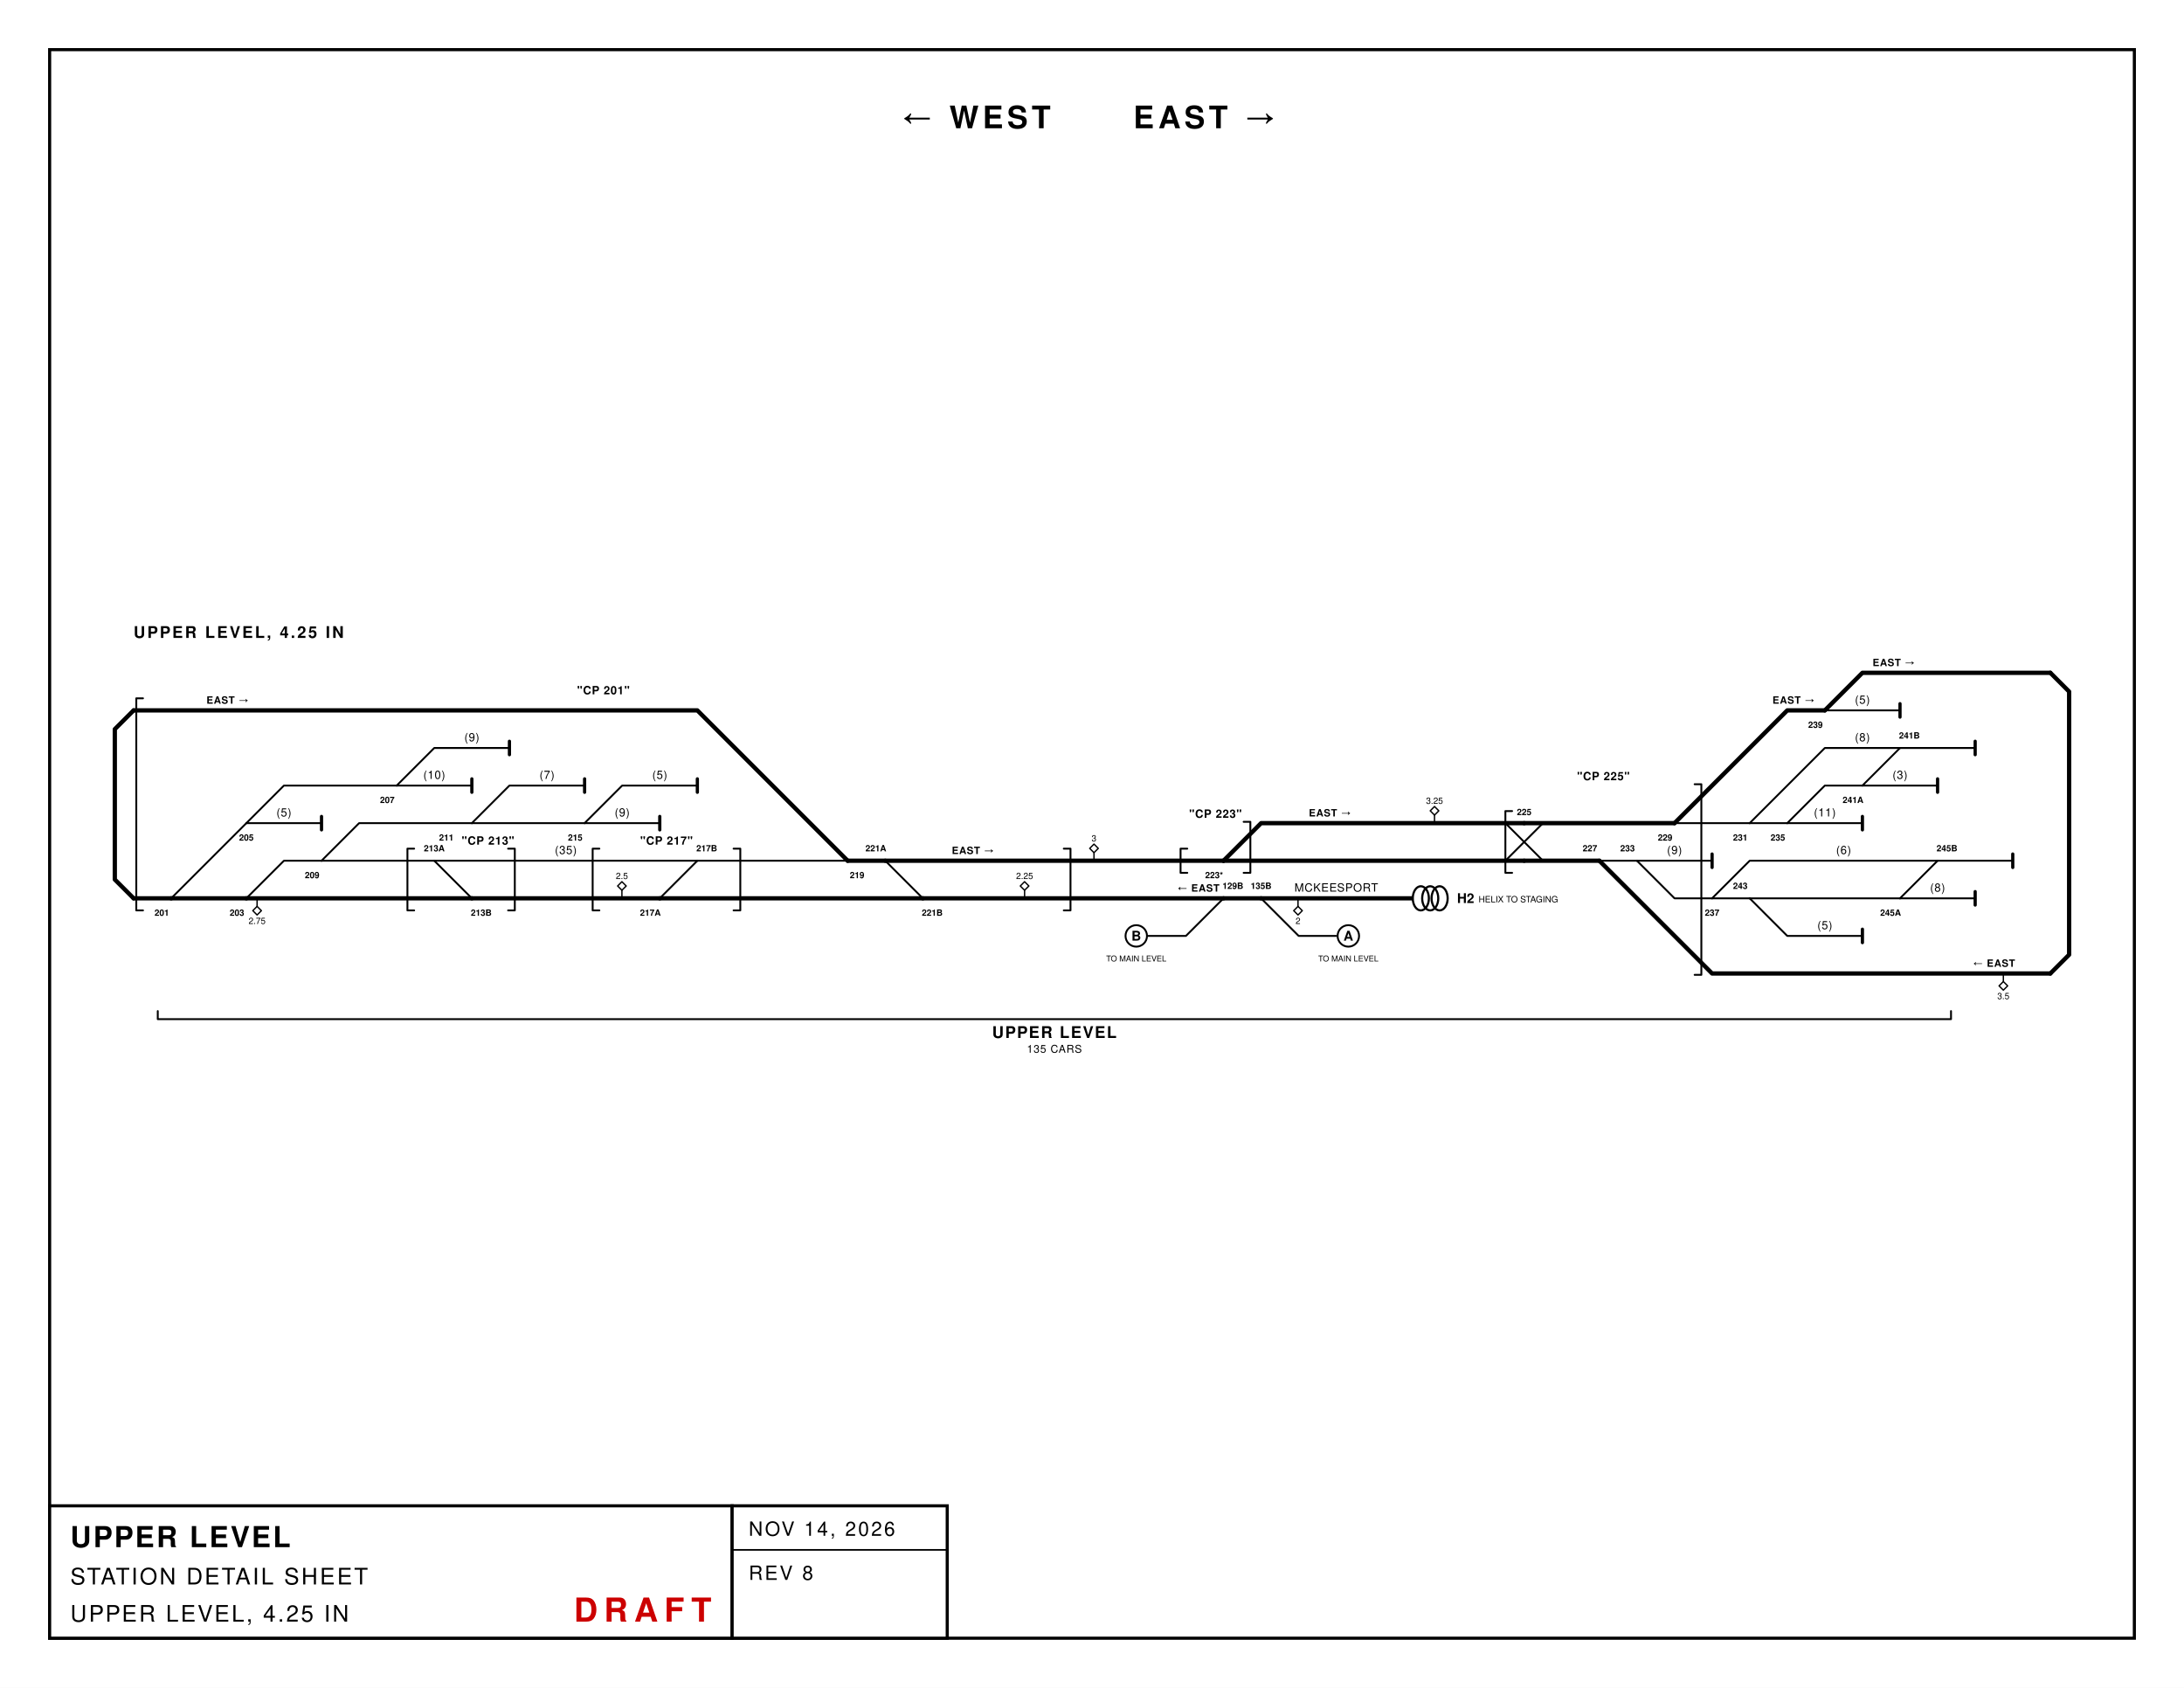
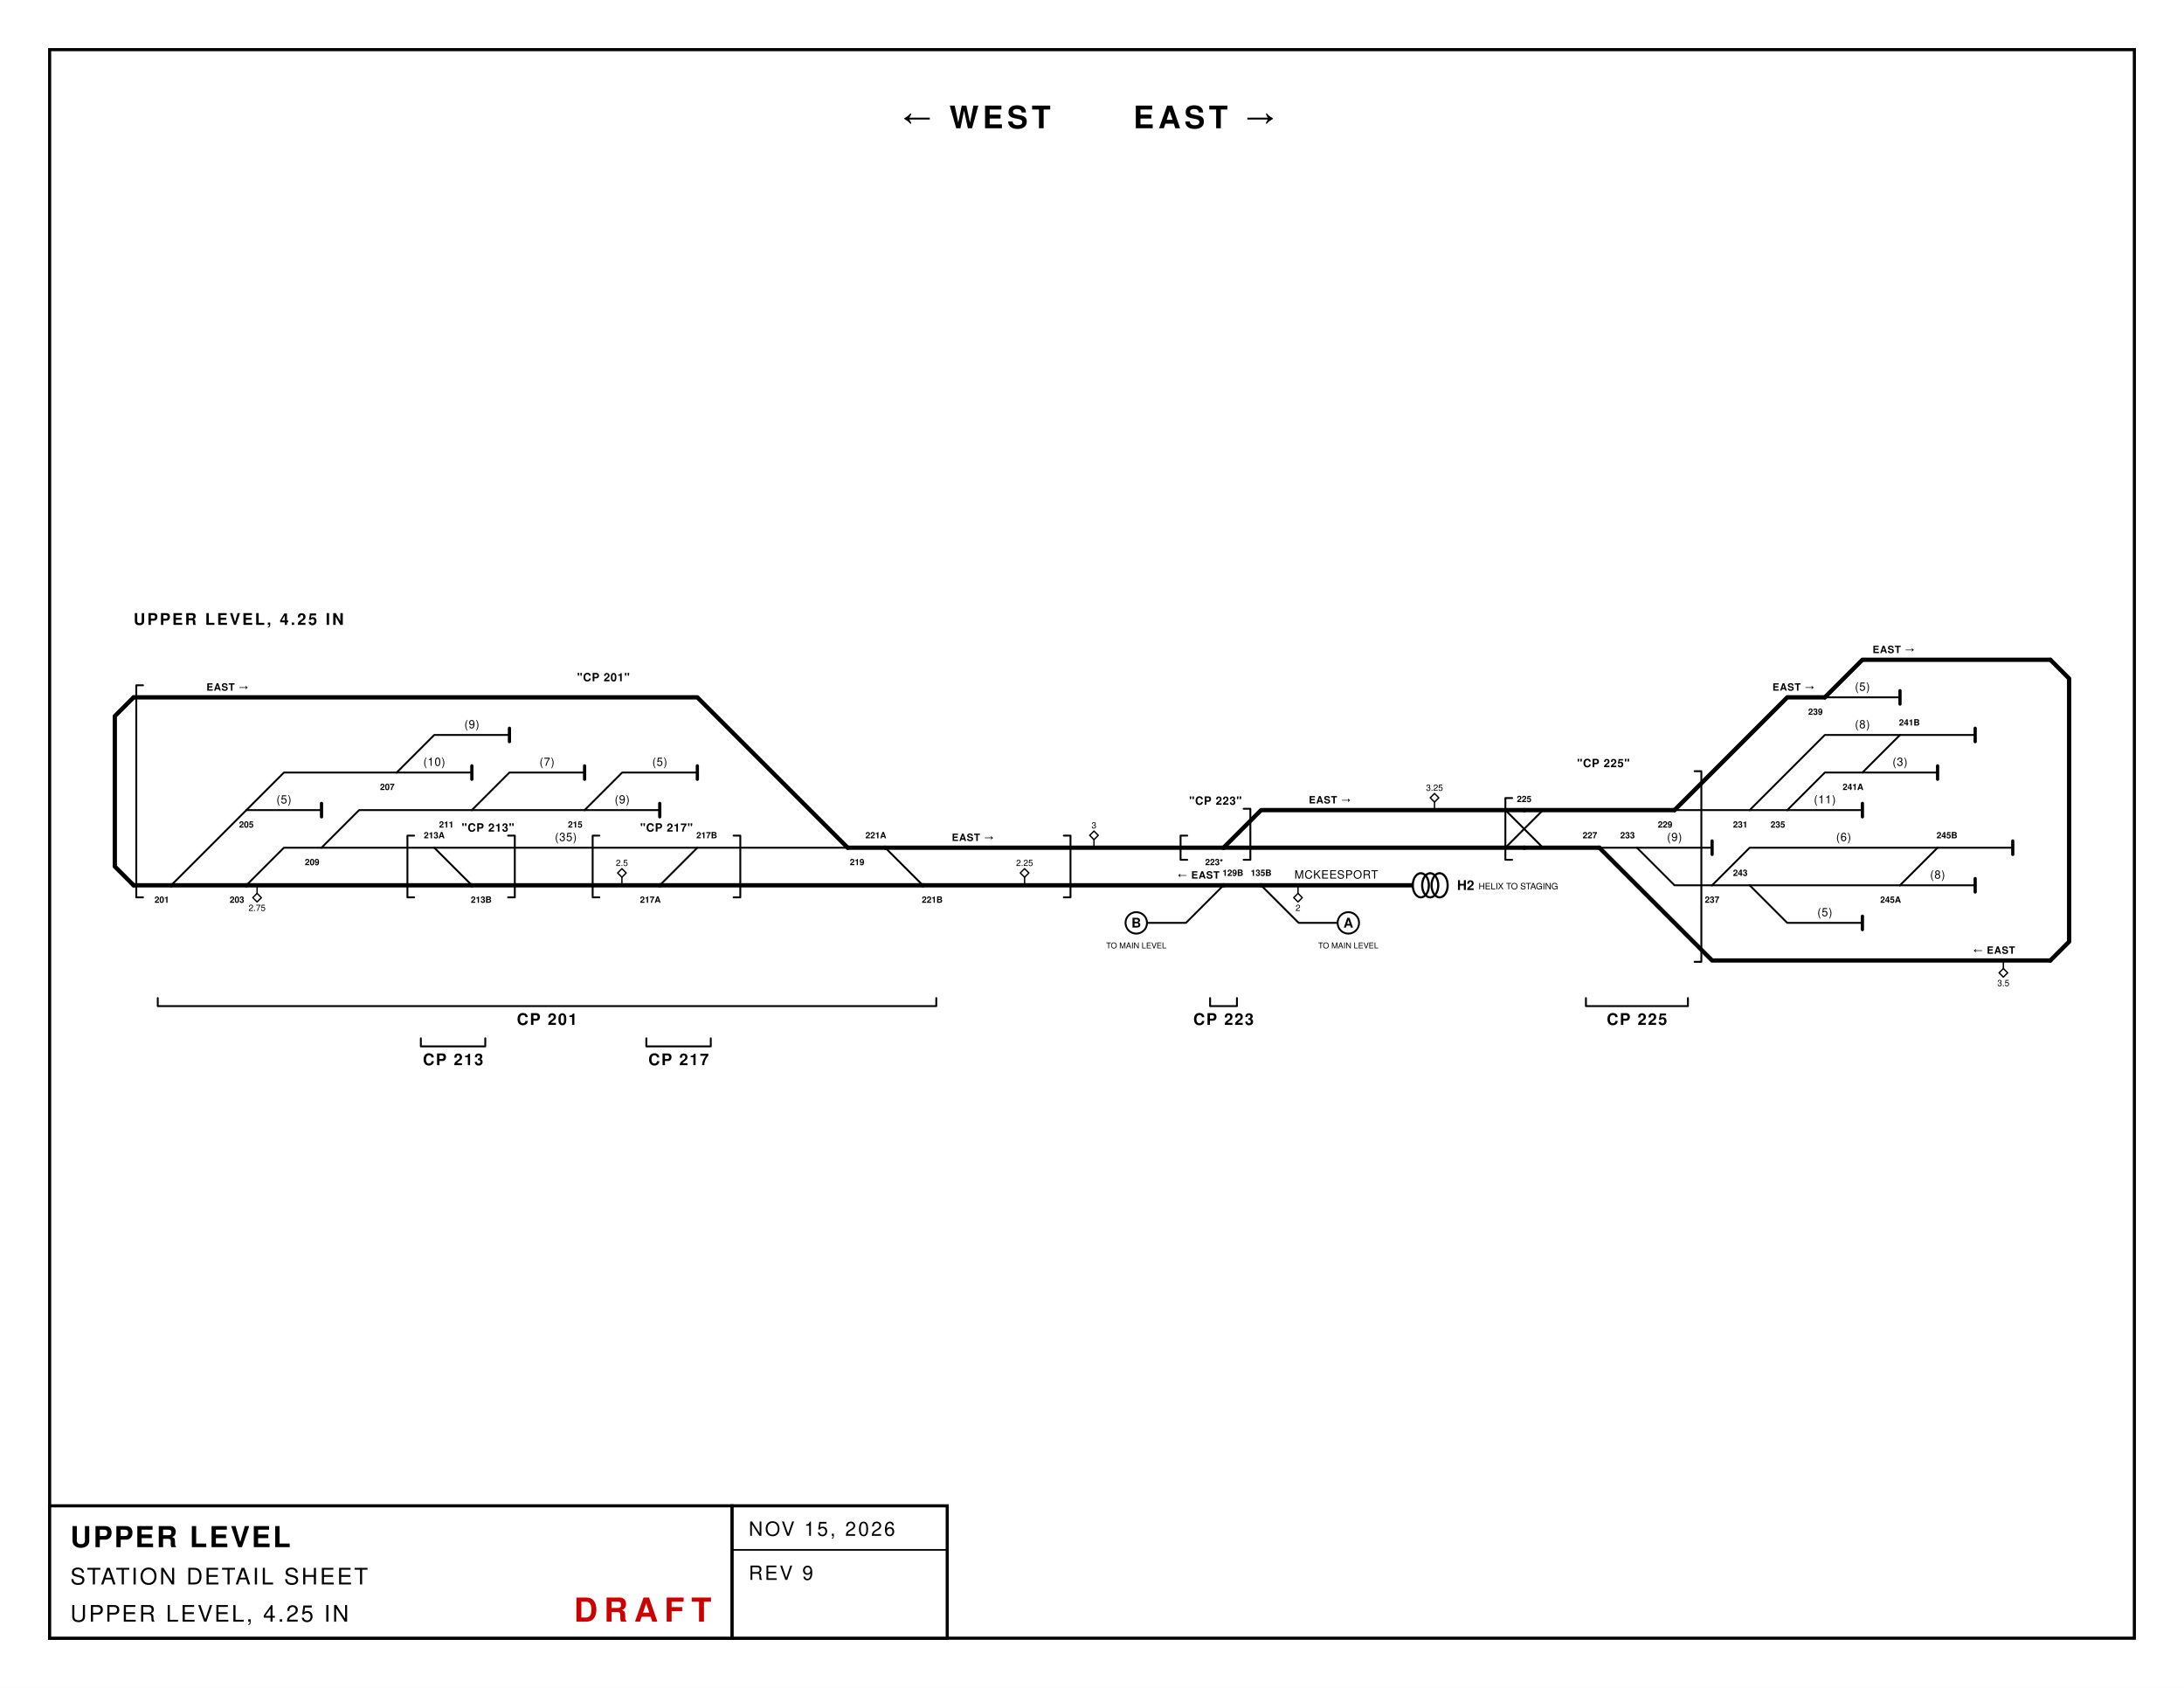
<svg xmlns="http://www.w3.org/2000/svg" viewBox="0 0 1056 816" width="1056" height="816" font-family="'Helvetica Neue',Helvetica,Arial,sans-serif">
  <rect width="1056" height="816" fill="#fff" />
  <rect x="24" y="24" width="1008" height="768" fill="none" stroke="#000" stroke-width="1.5" />
-   <g transform="translate(64.6,305.8) scale(0.649)" fill="none" stroke="#000" stroke-linecap="round" stroke-linejoin="round">
+   <g transform="translate(64.6,299.5) scale(0.649)" fill="none" stroke="#000" stroke-linecap="round" stroke-linejoin="round">
    <path d="M840.0,198.0 L868.0,226.0 L896.0,226.0" stroke-width="1.4" />
    <path d="M756.0,226.0 L784.0,226.0 L812.0,198.0" stroke-width="1.4" />
    <path d="M1148.0,142.0 L1204.0,142.0" stroke-width="1.4" />
    <path d="M1204.0,142.0 L1260.0,86.0 L1316.0,86.0" stroke-width="1.4" />
    <path d="M1204.0,142.0 L1232.0,142.0" stroke-width="1.4" />
    <path d="M1316.0,86.0 L1372.0,86.0" stroke-width="1.4" />
    <path d="M1288.0,114.0 L1316.0,86.0" stroke-width="1.4" />
    <path d="M1120.0,170.0 L1148.0,198.0 L1176.0,198.0" stroke-width="1.4" />
    <path d="M1176.0,198.0 L1204.0,198.0" stroke-width="1.4" />
    <path d="M1176.0,198.0 L1204.0,170.0 L1344.0,170.0" stroke-width="1.4" />
    <path d="M1204.0,198.0 L1316.0,198.0" stroke-width="1.4" />
    <path d="M1316.0,198.0 L1372.0,198.0" stroke-width="1.4" />
    <path d="M1316.0,198.0 L1344.0,170.0" stroke-width="1.4" />
    <path d="M1092.0,170.0 L1120.0,170.0" stroke-width="1.4" />
    <path d="M1120.0,170.0 L1176.0,170.0" stroke-width="1.4" />
    <path d="M1232.0,142.0 L1260.0,114.0 L1288.0,114.0" stroke-width="1.4" />
    <path d="M1232.0,142.0 L1288.0,142.0" stroke-width="1.4" />
    <path d="M1344.0,170.0 L1400.0,170.0" stroke-width="1.4" />
    <path d="M1204.0,198.0 L1232.0,226.0 L1288.0,226.0" stroke-width="1.4" />
    <path d="M1288.0,114.0 L1344.0,114.0" stroke-width="1.4" />
    <path d="M84.0,198.0 L112.0,170.0 L140.0,170.0" stroke-width="1.4" />
    <path d="M140.0,170.0 L224.0,170.0" stroke-width="1.4" />
    <path d="M140.0,170.0 L168.0,142.0 L252.0,142.0" stroke-width="1.4" />
    <path d="M0.0,198.0 L28.0,198.0" stroke-width="3.2" />
    <path d="M0.0,58.0 L420.0,58.0 L532.0,170.0" stroke-width="3.2" />
    <path d="M28.0,198.0 L84.0,198.0" stroke-width="3.2" />
    <path d="M28.0,198.0 L84.0,142.0" stroke-width="1.4" />
    <path d="M1036.0,142.0 L1148.0,142.0" stroke-width="3.2" />
    <path d="M1148.0,142.0 L1232.0,58.0 L1260.0,58.0" stroke-width="3.2" />
    <path d="M1260.0,58.0 L1288.0,30.0 L1428.0,30.0" stroke-width="3.2" />
    <path d="M1092.0,170.0 L1176.0,254.0 L1428.0,254.0" stroke-width="3.2" />
    <path d="M1260.0,58.0 L1316.0,58.0" stroke-width="1.4" />
    <path d="M1036.0,170.0 L1092.0,170.0" stroke-width="3.2" />
    <path d="M812.0,198.0 L840.0,198.0" stroke-width="3.2" />
    <path d="M840.0,198.0 L952.0,198.0" stroke-width="3.2" />
    <path d="M84.0,198.0 L252.0,198.0" stroke-width="3.2" />
    <path d="M532.0,170.0 L560.0,170.0" stroke-width="3.2" />
    <path d="M812.0,170.0 L840.0,142.0 L1036.0,142.0" stroke-width="3.2" />
    <path d="M560.0,170.0 L812.0,170.0" stroke-width="3.2" />
    <path d="M560.0,170.0 L588.0,198.0" stroke-width="1.4" />
    <path d="M224.0,170.0 L420.0,170.0" stroke-width="1.4" />
    <path d="M224.0,170.0 L252.0,198.0" stroke-width="1.4" />
    <path d="M588.0,198.0 L812.0,198.0" stroke-width="3.2" />
    <path d="M392.0,198.0 L588.0,198.0" stroke-width="3.2" />
    <path d="M420.0,170.0 L532.0,170.0" stroke-width="1.4" />
    <path d="M392.0,198.0 L420.0,170.0" stroke-width="1.4" />
    <path d="M252.0,198.0 L392.0,198.0" stroke-width="3.2" />
    <path d="M812.0,170.0 L1036.0,170.0" stroke-width="3.2" />
    <path d="M252.0,142.0 L336.0,142.0" stroke-width="1.4" />
    <path d="M336.0,142.0 L392.0,142.0" stroke-width="1.4" />
    <path d="M336.0,142.0 L364.0,114.0 L420.0,114.0" stroke-width="1.4" />
    <path d="M84.0,142.0 L112.0,114.0 L196.0,114.0" stroke-width="1.4" />
    <path d="M196.0,114.0 L252.0,114.0" stroke-width="1.4" />
    <path d="M196.0,114.0 L224.0,86.0 L280.0,86.0" stroke-width="1.4" />
    <path d="M252.0,142.0 L280.0,114.0 L336.0,114.0" stroke-width="1.4" />
    <path d="M84.0,142.0 L140.0,142.0" stroke-width="1.4" />
    <path d="M0.0,58.0 L-14.0,72.0 L-14.0,184.0 L0.0,198.0" stroke-width="3.2" />
    <path d="M1428.0,30.0 L1442.0,44.0 L1442.0,240.0 L1428.0,254.0" stroke-width="3.2" />
    <path d="M1022.0,142.0 L1050.0,170.0 M1022.0,170.0 L1050.0,142.0" stroke-width="1.4" />
    <circle cx="905.0" cy="226.0" r="8" stroke-width="1.4" fill="#fff" />
    <circle cx="747.0" cy="226.0" r="8" stroke-width="1.4" fill="#fff" />
    <path d="M1372.0,81.0 L1372.0,91.0" stroke-width="2.4" />
    <path d="M1372.0,193.0 L1372.0,203.0" stroke-width="2.4" />
    <path d="M1176.0,165.0 L1176.0,175.0" stroke-width="2.4" />
    <path d="M1288.0,137.0 L1288.0,147.0" stroke-width="2.4" />
    <path d="M1400.0,165.0 L1400.0,175.0" stroke-width="2.4" />
    <path d="M1288.0,221.0 L1288.0,231.0" stroke-width="2.4" />
    <path d="M1344.0,109.0 L1344.0,119.0" stroke-width="2.4" />
    <path d="M1316.0,53.0 L1316.0,63.0" stroke-width="2.4" />
    <ellipse cx="959.0" cy="198.0" rx="6" ry="9" stroke-width="1.6" />
    <ellipse cx="966.0" cy="198.0" rx="6" ry="9" stroke-width="1.6" />
    <ellipse cx="973.0" cy="198.0" rx="6" ry="9" stroke-width="1.6" />
    <path d="M392.0,137.0 L392.0,147.0" stroke-width="2.4" />
    <path d="M420.0,109.0 L420.0,119.0" stroke-width="2.4" />
    <path d="M252.0,109.0 L252.0,119.0" stroke-width="2.4" />
    <path d="M280.0,81.0 L280.0,91.0" stroke-width="2.4" />
    <path d="M336.0,109.0 L336.0,119.0" stroke-width="2.4" />
    <path d="M140.0,137.0 L140.0,147.0" stroke-width="2.4" />
-     <path d="M18.0,282 L18.0,288 L1354.0,288 L1354.0,282" stroke-width="1.4" />
+     <path d="M18.0,282 L18.0,288 L598.0,288 L598.0,282" stroke-width="1.4" />
+     <path d="M214.0,312 L214.0,318 L262.0,318 L262.0,312" stroke-width="1.4" />
+     <path d="M382.0,312 L382.0,318 L430.0,318 L430.0,312" stroke-width="1.4" />
+     <path d="M802.0,282 L802.0,288 L822.0,288 L822.0,282" stroke-width="1.4" />
+     <path d="M1082.0,282 L1082.0,288 L1158.0,288 L1158.0,282" stroke-width="1.4" />
    <path d="M7.0,49.0 L2.0,49.0 L2.0,207.0 L7.0,207.0" stroke-width="1.4" />
    <path d="M693.0,161.0 L698.0,161.0 L698.0,207.0 L693.0,207.0" stroke-width="1.4" />
    <path d="M209.0,161.0 L204.0,161.0 L204.0,207.0 L209.0,207.0" stroke-width="1.4" />
    <path d="M279.0,161.0 L284.0,161.0 L284.0,207.0 L279.0,207.0" stroke-width="1.4" />
    <path d="M347.0,161.0 L342.0,161.0 L342.0,207.0 L347.0,207.0" stroke-width="1.4" />
    <path d="M447.0,161.0 L452.0,161.0 L452.0,207.0 L447.0,207.0" stroke-width="1.4" />
    <path d="M785.0,161.0 L780.0,161.0 L780.0,179.0 L785.0,179.0" stroke-width="1.4" />
    <path d="M827.0,141.0 L832.0,141.0 L832.0,179.0 L827.0,179.0" stroke-width="1.4" />
    <path d="M1027.0,133.0 L1022.0,133.0 L1022.0,179.0 L1027.0,179.0" stroke-width="1.4" />
    <path d="M1163.0,113.0 L1168.0,113.0 L1168.0,255.0 L1163.0,255.0" stroke-width="1.4" />
    <path d="M92.0,198.0 L92.0,204.0" stroke-width="1" />
    <path d="M92.0,204.0 L95.2,207.2 L92.0,210.4 L88.8,207.2 Z" stroke-width="1" fill="#fff" />
    <path d="M867.5,198.0 L867.5,204.0" stroke-width="1" />
    <path d="M867.5,204.0 L870.7,207.2 L867.5,210.4 L864.3,207.2 Z" stroke-width="1" fill="#fff" />
    <path d="M1393.0,254.0 L1393.0,260.0" stroke-width="1" />
    <path d="M1393.0,260.0 L1396.2,263.2 L1393.0,266.4 L1389.8,263.2 Z" stroke-width="1" fill="#fff" />
    <path d="M363.8,198.0 L363.8,192.0" stroke-width="1" />
    <path d="M363.8,185.6 L367.0,188.8 L363.8,192.0 L360.6,188.8 Z" stroke-width="1" fill="#fff" />
    <path d="M715.5,170.0 L715.5,164.0" stroke-width="1" />
    <path d="M715.5,157.6 L718.7,160.8 L715.5,164.0 L712.3,160.8 Z" stroke-width="1" fill="#fff" />
    <path d="M969.2,142.0 L969.2,136.0" stroke-width="1" />
    <path d="M969.2,129.6 L972.4,132.8 L969.2,136.0 L966.0,132.8 Z" stroke-width="1" fill="#fff" />
    <path d="M663.8,198.0 L663.8,192.0" stroke-width="1" />
    <path d="M663.8,185.6 L667.0,188.8 L663.8,192.0 L660.6,188.8 Z" stroke-width="1" fill="#fff" />
    <text x="0.0" y="4.0" font-size="12" text-anchor="start" font-weight="bold" fill="#000" stroke="none" letter-spacing="1.5">UPPER LEVEL, 4.25 IN</text>
    <text x="1036.0" y="136.0" font-size="6.5" text-anchor="middle" font-weight="bold" fill="#000" stroke="none">225</text>
    <text x="905.0" y="229.5" font-size="10" text-anchor="middle" font-weight="bold" fill="#000" stroke="none">A</text>
    <text x="747.0" y="229.5" font-size="10" text-anchor="middle" font-weight="bold" fill="#000" stroke="none">B</text>
    <text x="986.0" y="201.5" font-size="10" text-anchor="start" font-weight="bold" fill="#000" stroke="none">H2</text>
    <text x="1002.0" y="201.0" font-size="6.5" text-anchor="start" font-weight="normal" fill="#000" stroke="none">HELIX TO STAGING</text>
-     <text x="686.0" y="302.0" font-size="12" text-anchor="middle" font-weight="bold" fill="#000" stroke="none" letter-spacing="1">UPPER LEVEL</text>
-     <text x="686.0" y="313.0" font-size="8" text-anchor="middle" font-weight="normal" fill="#000" stroke="none" letter-spacing="0.5">135 CARS</text>
+     <text x="308.0" y="302.0" font-size="12" text-anchor="middle" font-weight="bold" fill="#000" stroke="none" letter-spacing="1">CP 201</text>
+     <text x="238.0" y="332.0" font-size="12" text-anchor="middle" font-weight="bold" fill="#000" stroke="none" letter-spacing="1">CP 213</text>
+     <text x="406.0" y="332.0" font-size="12" text-anchor="middle" font-weight="bold" fill="#000" stroke="none" letter-spacing="1">CP 217</text>
+     <text x="812.0" y="302.0" font-size="12" text-anchor="middle" font-weight="bold" fill="#000" stroke="none" letter-spacing="1">CP 223</text>
+     <text x="1120.0" y="302.0" font-size="12" text-anchor="middle" font-weight="bold" fill="#000" stroke="none" letter-spacing="1">CP 225</text>
    <text x="224.0" y="163.0" font-size="6.5" text-anchor="middle" font-weight="bold" fill="#000" stroke="none">213A</text>
    <text x="805.0" y="183.0" font-size="6.5" text-anchor="middle" font-weight="bold" fill="#000" stroke="none">223*</text>
    <text x="1148.0" y="165.0" font-size="8.5" text-anchor="middle" font-weight="normal" fill="#000" stroke="none" letter-spacing="0.4">(9)</text>
    <text x="896.0" y="193.0" font-size="8.5" text-anchor="middle" font-weight="normal" fill="#000" stroke="none" letter-spacing="0.4">MCKEESPORT</text>
    <text x="92.0" y="217.1" font-size="6.5" text-anchor="middle" font-weight="normal" fill="#000" stroke="none">2.75</text>
    <text x="77.0" y="211.0" font-size="6.5" text-anchor="middle" font-weight="bold" fill="#000" stroke="none">203</text>
    <text x="1236.7" y="53.0" font-size="7.5" text-anchor="middle" font-weight="bold" fill="#000" stroke="none" letter-spacing="0.4">EAST →</text>
    <text x="625.3" y="165.0" font-size="7.5" text-anchor="middle" font-weight="bold" fill="#000" stroke="none" letter-spacing="0.4">EAST →</text>
    <text x="867.5" y="217.1" font-size="6.5" text-anchor="middle" font-weight="normal" fill="#000" stroke="none">2</text>
    <text x="793.3" y="193.0" font-size="7.5" text-anchor="middle" font-weight="bold" fill="#000" stroke="none" letter-spacing="0.4">← EAST</text>
    <text x="21.0" y="211.0" font-size="6.5" text-anchor="middle" font-weight="bold" fill="#000" stroke="none">201</text>
    <text x="427.0" y="163.0" font-size="6.5" text-anchor="middle" font-weight="bold" fill="#000" stroke="none">217B</text>
    <text x="259.0" y="211.0" font-size="6.5" text-anchor="middle" font-weight="bold" fill="#000" stroke="none">213B</text>
    <text x="264.0" y="158.0" font-size="8.5" text-anchor="middle" font-weight="bold" fill="#000" stroke="none" letter-spacing="0.4">"CP 213"</text>
    <text x="1260.0" y="137.0" font-size="8.5" text-anchor="middle" font-weight="normal" fill="#000" stroke="none" letter-spacing="0.4">(11)</text>
    <text x="224.0" y="109.0" font-size="8.5" text-anchor="middle" font-weight="normal" fill="#000" stroke="none" letter-spacing="0.4">(10)</text>
    <text x="1311.3" y="25.0" font-size="7.5" text-anchor="middle" font-weight="bold" fill="#000" stroke="none" letter-spacing="0.4">EAST →</text>
    <text x="70.0" y="53.0" font-size="7.5" text-anchor="middle" font-weight="bold" fill="#000" stroke="none" letter-spacing="0.4">EAST →</text>
    <text x="891.3" y="137.0" font-size="7.5" text-anchor="middle" font-weight="bold" fill="#000" stroke="none" letter-spacing="0.4">EAST →</text>
    <text x="1386.0" y="249.0" font-size="7.5" text-anchor="middle" font-weight="bold" fill="#000" stroke="none" letter-spacing="0.4">← EAST</text>
    <text x="905.0" y="245.0" font-size="6" text-anchor="middle" font-weight="normal" fill="#000" stroke="none">TO MAIN LEVEL</text>
    <text x="747.0" y="245.0" font-size="6" text-anchor="middle" font-weight="normal" fill="#000" stroke="none">TO MAIN LEVEL</text>
    <text x="1323.0" y="79.0" font-size="6.5" text-anchor="middle" font-weight="bold" fill="#000" stroke="none">241B</text>
    <text x="1351.0" y="163.0" font-size="6.5" text-anchor="middle" font-weight="bold" fill="#000" stroke="none">245B</text>
    <text x="1141.0" y="155.0" font-size="6.5" text-anchor="middle" font-weight="bold" fill="#000" stroke="none">229</text>
    <text x="553.0" y="163.0" font-size="6.5" text-anchor="middle" font-weight="bold" fill="#000" stroke="none">221A</text>
    <text x="595.0" y="211.0" font-size="6.5" text-anchor="middle" font-weight="bold" fill="#000" stroke="none">221B</text>
    <text x="385.0" y="211.0" font-size="6.5" text-anchor="middle" font-weight="bold" fill="#000" stroke="none">217A</text>
    <text x="84.0" y="155.0" font-size="6.5" text-anchor="middle" font-weight="bold" fill="#000" stroke="none">205</text>
    <text x="806.0" y="138.0" font-size="8.5" text-anchor="middle" font-weight="bold" fill="#000" stroke="none" letter-spacing="0.4">"CP 223"</text>
    <text x="112.0" y="137.0" font-size="8.5" text-anchor="middle" font-weight="normal" fill="#000" stroke="none" letter-spacing="0.4">(5)</text>
    <text x="233.0" y="155.0" font-size="6.5" text-anchor="middle" font-weight="bold" fill="#000" stroke="none">211</text>
    <text x="397.0" y="158.0" font-size="8.5" text-anchor="middle" font-weight="bold" fill="#000" stroke="none" letter-spacing="0.4">"CP 217"</text>
    <text x="322.0" y="165.0" font-size="8.5" text-anchor="middle" font-weight="normal" fill="#000" stroke="none" letter-spacing="0.4">(35)</text>
    <text x="364.0" y="137.0" font-size="8.5" text-anchor="middle" font-weight="normal" fill="#000" stroke="none" letter-spacing="0.4">(9)</text>
    <text x="1288.0" y="81.0" font-size="8.5" text-anchor="middle" font-weight="normal" fill="#000" stroke="none" letter-spacing="0.4">(8)</text>
    <text x="1344.0" y="193.0" font-size="8.5" text-anchor="middle" font-weight="normal" fill="#000" stroke="none" letter-spacing="0.4">(8)</text>
    <text x="1316.0" y="109.0" font-size="8.5" text-anchor="middle" font-weight="normal" fill="#000" stroke="none" letter-spacing="0.4">(3)</text>
    <text x="1288.0" y="53.0" font-size="8.5" text-anchor="middle" font-weight="normal" fill="#000" stroke="none" letter-spacing="0.4">(5)</text>
    <text x="1393.0" y="273.1" font-size="6.5" text-anchor="middle" font-weight="normal" fill="#000" stroke="none">3.5</text>
    <text x="1176.0" y="211.0" font-size="6.5" text-anchor="middle" font-weight="bold" fill="#000" stroke="none">237</text>
    <text x="1113.0" y="163.0" font-size="6.5" text-anchor="middle" font-weight="bold" fill="#000" stroke="none">233</text>
    <text x="1253.0" y="71.0" font-size="6.5" text-anchor="middle" font-weight="bold" fill="#000" stroke="none">239</text>
    <text x="539.0" y="183.0" font-size="6.5" text-anchor="middle" font-weight="bold" fill="#000" stroke="none">219</text>
    <text x="819.0" y="191.0" font-size="6.5" text-anchor="middle" font-weight="bold" fill="#000" stroke="none">129B</text>
    <text x="840.0" y="191.0" font-size="6.5" text-anchor="middle" font-weight="bold" fill="#000" stroke="none">135B</text>
    <text x="363.8" y="183.6" font-size="6.5" text-anchor="middle" font-weight="normal" fill="#000" stroke="none">2.5</text>
    <text x="1274.0" y="165.0" font-size="8.5" text-anchor="middle" font-weight="normal" fill="#000" stroke="none" letter-spacing="0.4">(6)</text>
    <text x="1260.0" y="221.0" font-size="8.5" text-anchor="middle" font-weight="normal" fill="#000" stroke="none" letter-spacing="0.4">(5)</text>
    <text x="392.0" y="109.0" font-size="8.5" text-anchor="middle" font-weight="normal" fill="#000" stroke="none" letter-spacing="0.4">(5)</text>
    <text x="252.0" y="81.0" font-size="8.5" text-anchor="middle" font-weight="normal" fill="#000" stroke="none" letter-spacing="0.4">(9)</text>
    <text x="308.0" y="109.0" font-size="8.5" text-anchor="middle" font-weight="normal" fill="#000" stroke="none" letter-spacing="0.4">(7)</text>
    <text x="1197.0" y="191.0" font-size="6.5" text-anchor="middle" font-weight="bold" fill="#000" stroke="none">243</text>
    <text x="1085.0" y="163.0" font-size="6.5" text-anchor="middle" font-weight="bold" fill="#000" stroke="none">227</text>
    <text x="715.5" y="155.6" font-size="6.5" text-anchor="middle" font-weight="normal" fill="#000" stroke="none">3</text>
    <text x="1197.0" y="155.0" font-size="6.5" text-anchor="middle" font-weight="bold" fill="#000" stroke="none">231</text>
    <text x="1309.0" y="211.0" font-size="6.5" text-anchor="middle" font-weight="bold" fill="#000" stroke="none">245A</text>
    <text x="1225.0" y="155.0" font-size="6.5" text-anchor="middle" font-weight="bold" fill="#000" stroke="none">235</text>
    <text x="1281.0" y="127.0" font-size="6.5" text-anchor="middle" font-weight="bold" fill="#000" stroke="none">241A</text>
    <text x="133.0" y="183.0" font-size="6.5" text-anchor="middle" font-weight="bold" fill="#000" stroke="none">209</text>
    <text x="329.0" y="155.0" font-size="6.5" text-anchor="middle" font-weight="bold" fill="#000" stroke="none">215</text>
    <text x="189.0" y="127.0" font-size="6.5" text-anchor="middle" font-weight="bold" fill="#000" stroke="none">207</text>
    <text x="350.0" y="46.0" font-size="8.5" text-anchor="middle" font-weight="bold" fill="#000" stroke="none" letter-spacing="0.4">"CP 201"</text>
    <text x="1095.0" y="110.0" font-size="8.5" text-anchor="middle" font-weight="bold" fill="#000" stroke="none" letter-spacing="0.4">"CP 225"</text>
    <text x="969.2" y="127.6" font-size="6.5" text-anchor="middle" font-weight="normal" fill="#000" stroke="none">3.25</text>
    <text x="663.8" y="183.6" font-size="6.5" text-anchor="middle" font-weight="normal" fill="#000" stroke="none">2.25</text>
  </g>
  <text x="508.0" y="62" font-size="15" text-anchor="end" font-weight="bold" letter-spacing="2">← WEST</text>
  <text x="548.0" y="62" font-size="15" text-anchor="start" font-weight="bold" letter-spacing="2">EAST →</text>
  <rect x="24" y="728" width="330" height="64" fill="#fff" stroke="#000" stroke-width="1.5" />
  <text x="34" y="748" font-size="14" font-weight="bold" letter-spacing="1">UPPER LEVEL</text>
  <text x="34" y="766" font-size="11" font-weight="normal" letter-spacing="1">STATION DETAIL SHEET</text>
  <text x="34" y="784" font-size="11" font-weight="normal" letter-spacing="1">UPPER LEVEL, 4.25 IN</text>
  <rect x="354" y="728" width="104" height="64" fill="#fff" stroke="#000" stroke-width="1.5" />
-   <text x="362" y="742.5" font-size="9.5" letter-spacing="1">NOV 14, 2026</text>
+   <text x="362" y="742.5" font-size="9.5" letter-spacing="1">NOV 15, 2026</text>
  <path d="M354,749.3 L458,749.3" stroke="#000" stroke-width="0.8" />
-   <text x="362" y="763.8" font-size="9.5" letter-spacing="1">REV 8</text>
+   <text x="362" y="763.8" font-size="9.5" letter-spacing="1">REV 9</text>
  <text x="344" y="784" font-size="16" text-anchor="end" font-weight="bold" letter-spacing="3" fill="#c00">DRAFT</text>
</svg>
